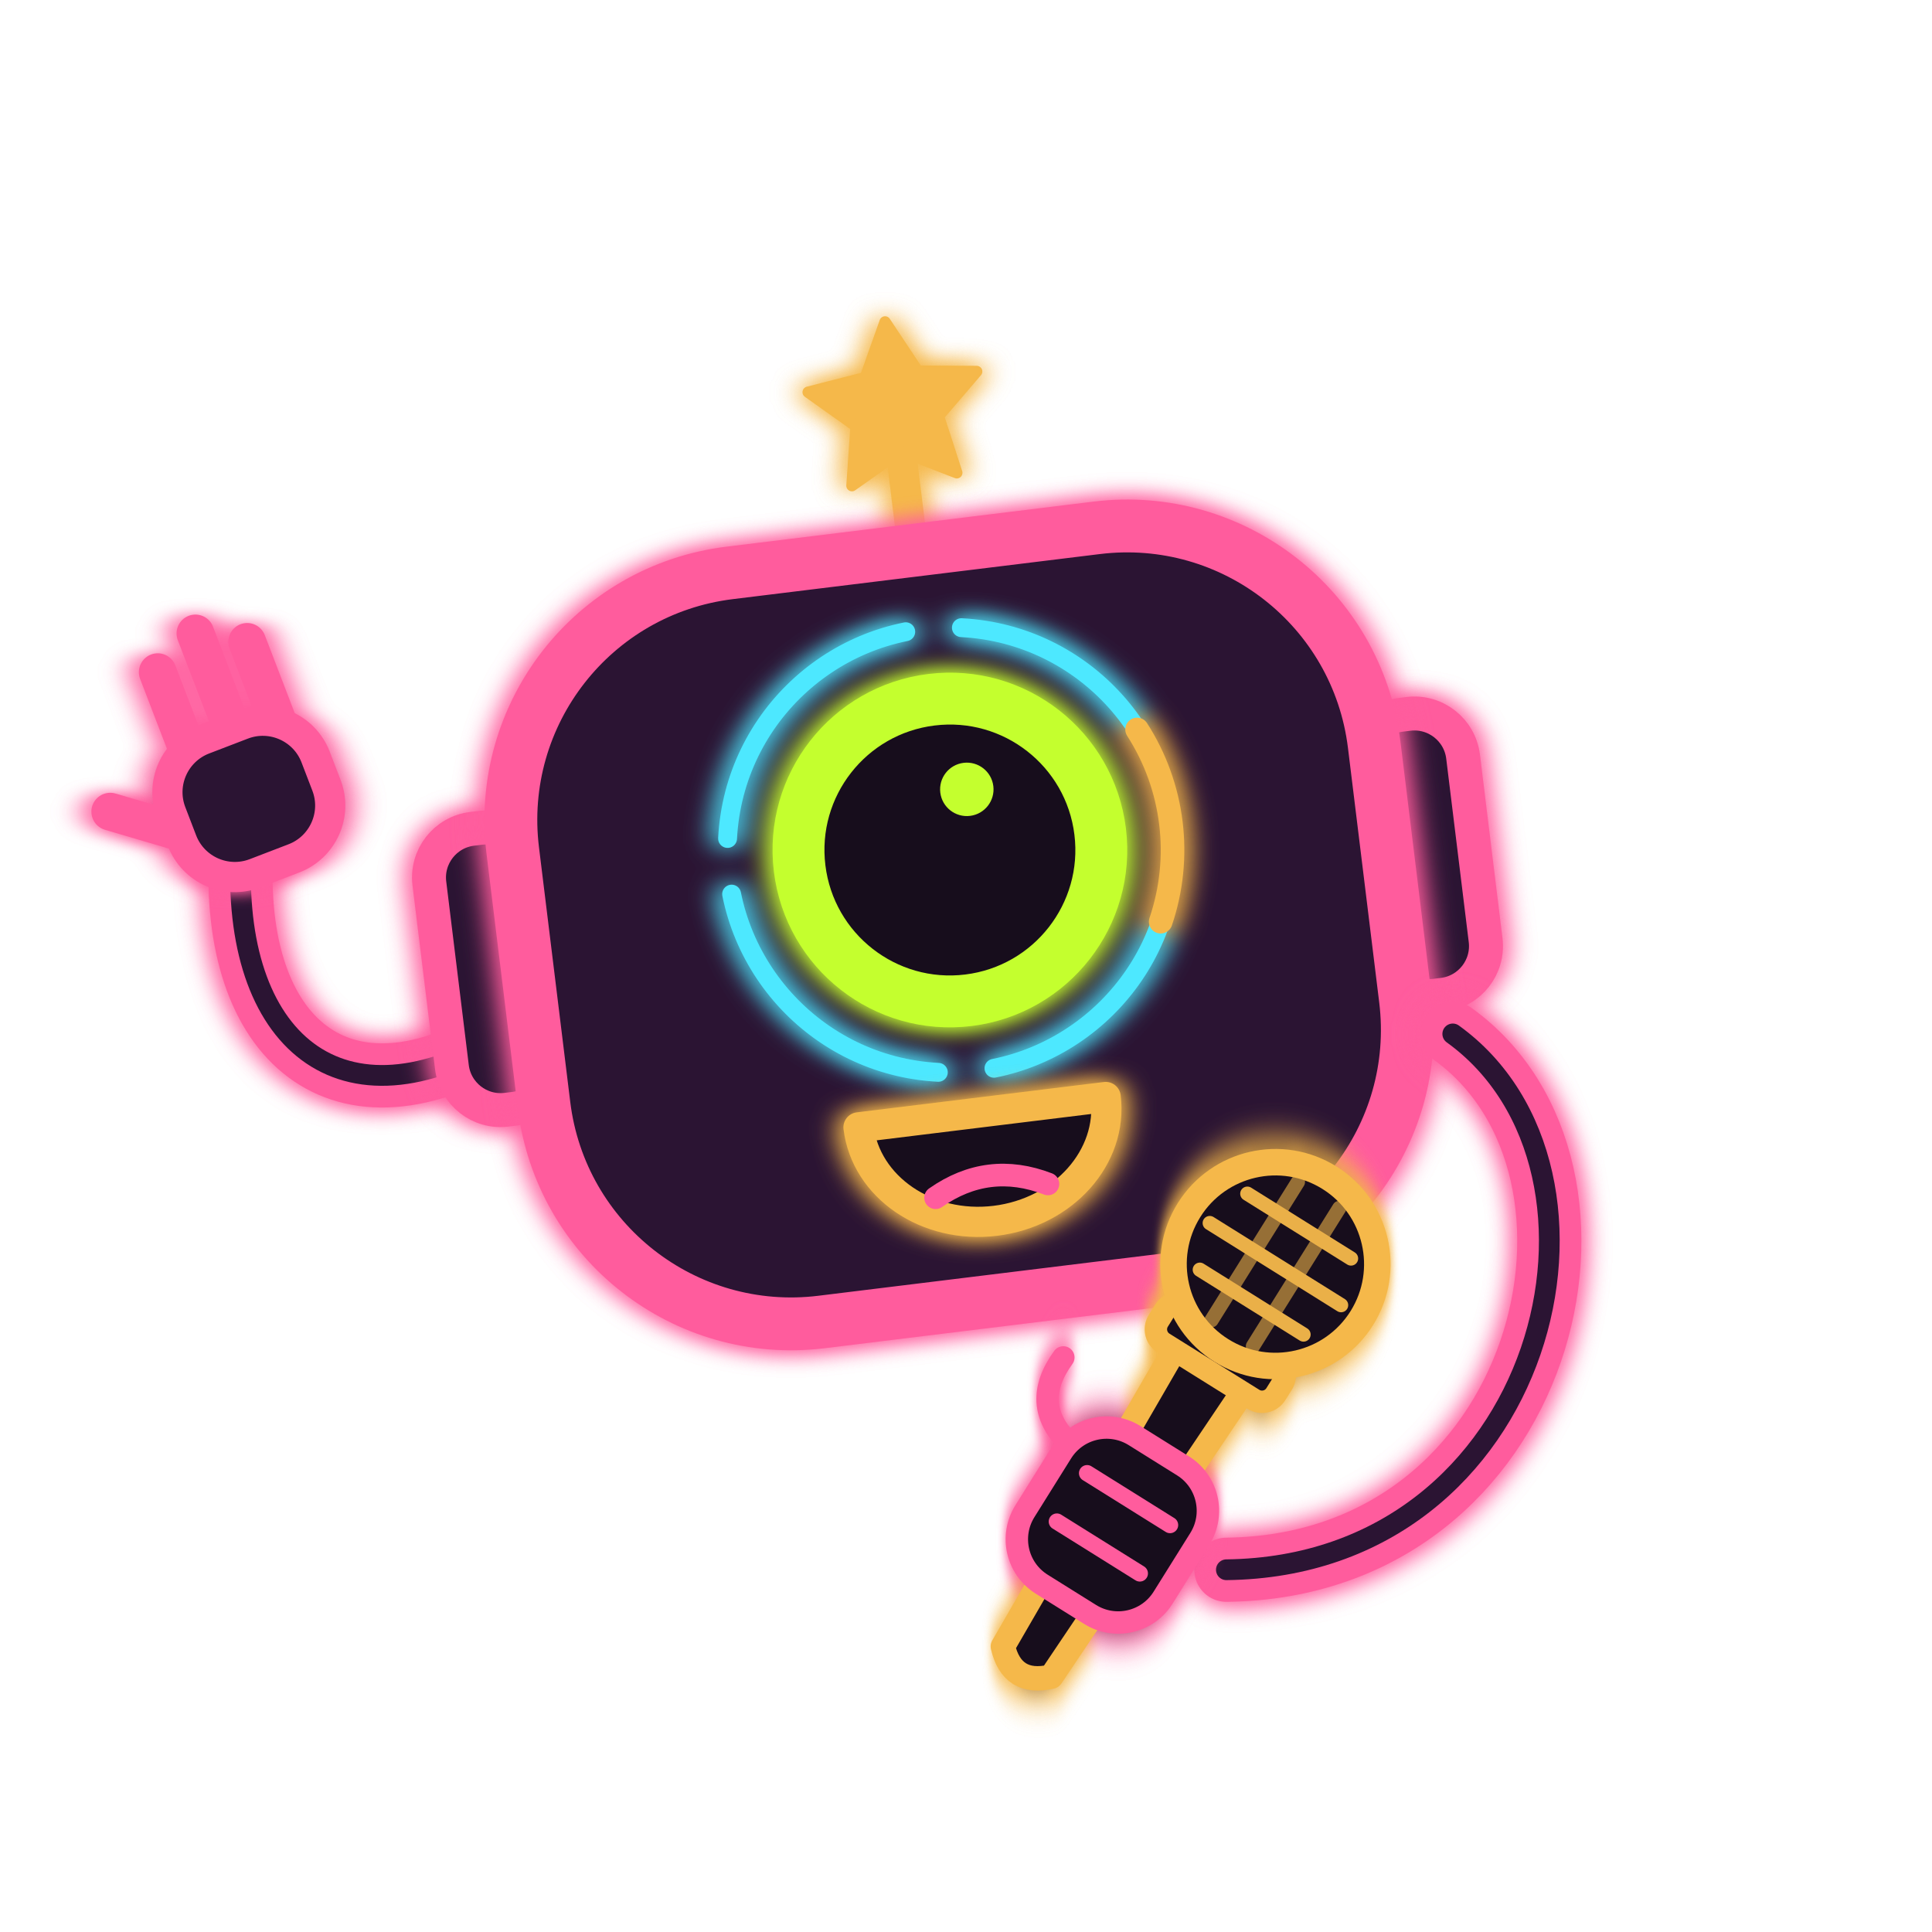
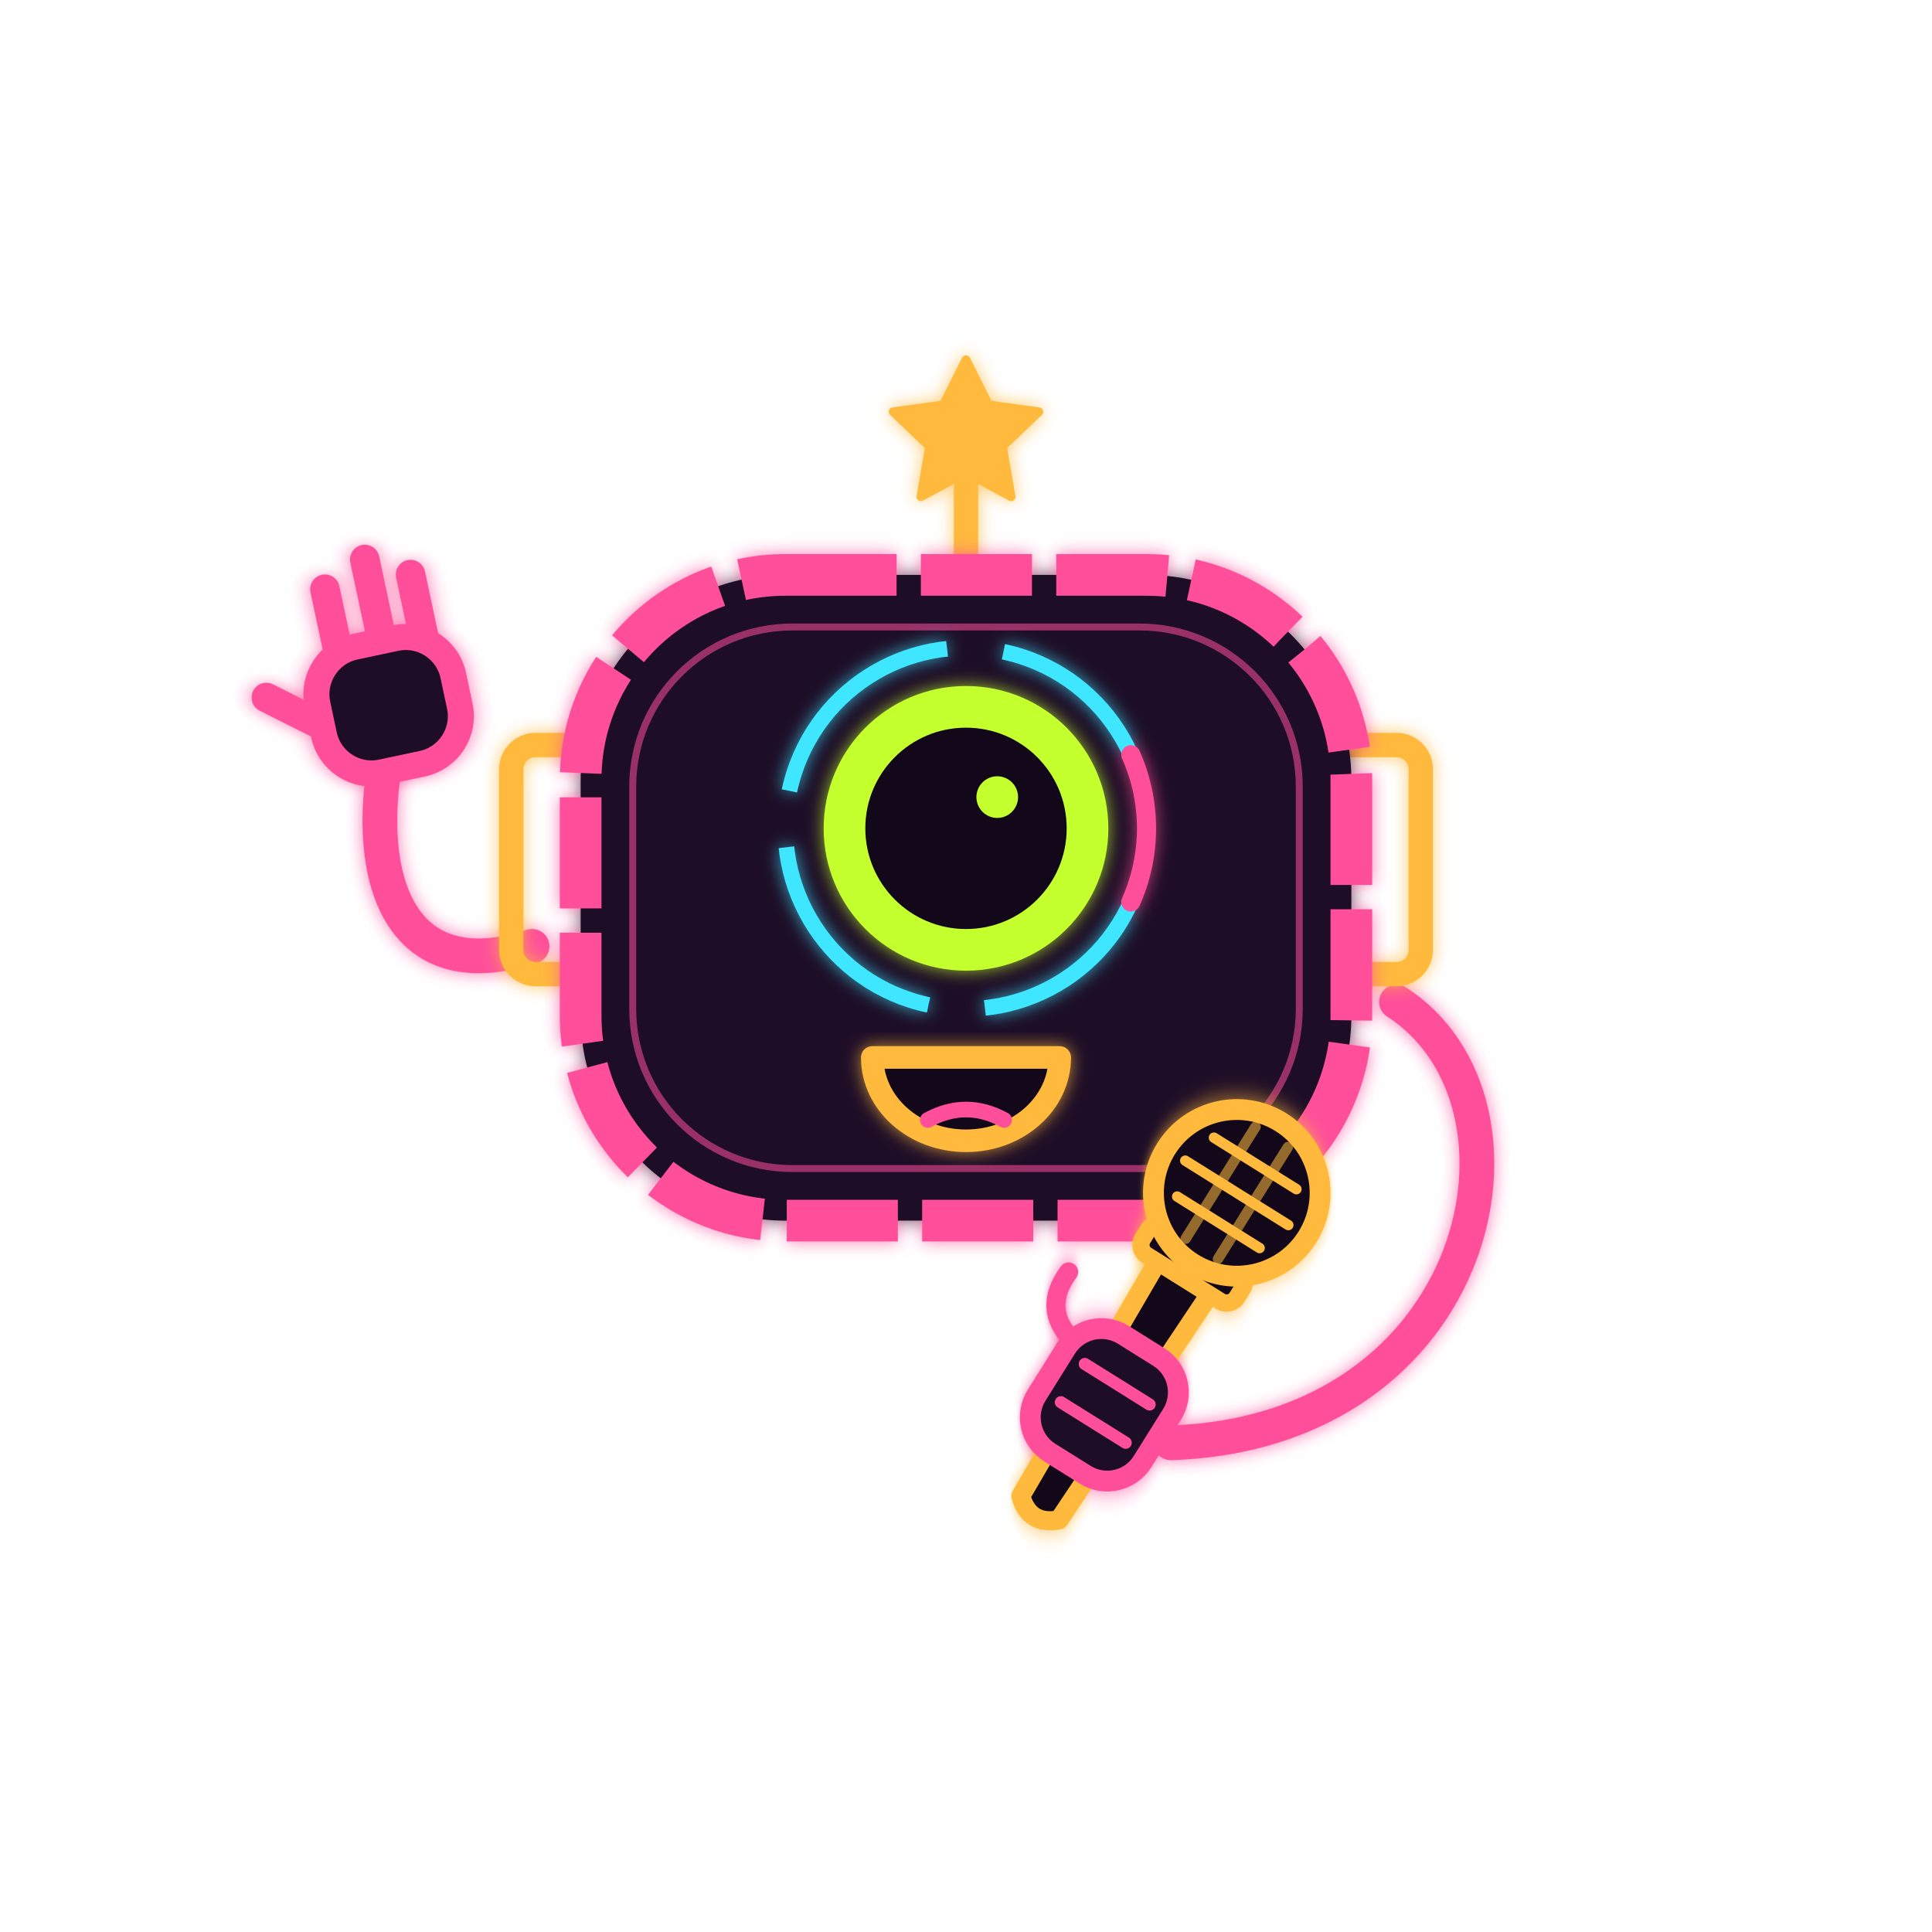
<svg xmlns="http://www.w3.org/2000/svg" viewBox="0 0 1024 1024" width="1024" height="1024">
  <defs>
-     <filter id="glow" x="-40%" y="-40%" width="180%" height="180%" color-interpolation-filters="sRGB">
-       <feGaussianBlur in="SourceGraphic" stdDeviation="7" result="b" />
+     <filter id="n" x="-30%" y="-30%" width="160%" height="160%" color-interpolation-filters="sRGB">
+       <feGaussianBlur in="SourceGraphic" stdDeviation="5" result="b" />
+       <feComponentTransfer in="b" result="g">
+         <feFuncA type="linear" slope=".75" />
+       </feComponentTransfer>
      <feMerge>
-         <feMergeNode in="b" />
-         <feMergeNode in="b" />
+         <feMergeNode in="g" />
        <feMergeNode in="SourceGraphic" />
      </feMerge>
    </filter>
-     <filter id="soft" x="-40%" y="-40%" width="180%" height="180%" color-interpolation-filters="sRGB">
-       <feGaussianBlur in="SourceGraphic" stdDeviation="16" result="b" />
-       <feMerge>
-         <feMergeNode in="b" />
-         <feMergeNode in="b" />
-         <feMergeNode in="SourceGraphic" />
-       </feMerge>
-     </filter>
-     <radialGradient id="bg" cx="0.5" cy="0.42" r="0.75">
-       <stop offset="0" stop-color="#3a1636" />
-       <stop offset="1" stop-color="#120914" />
-     </radialGradient>
-     <radialGradient id="halo">
-       <stop offset="0" stop-color="#ff5c9d" stop-opacity=".22" />
-       <stop offset="1" stop-color="#ff5c9d" stop-opacity="0" />
+     <radialGradient id="bg2" cx="0.5" cy="0.45" r="0.72">
+       <stop offset="0" stop-color="#2c1031" />
+       <stop offset="1" stop-color="#0c0510" />
    </radialGradient>
  </defs>
-   <g transform="rotate(-7 512 520)">
-     <g filter="url(#glow)">
-       <path d="M512 286 V214" stroke="#f5b84a" stroke-width="16" stroke-linecap="round" />
-       <path d="M512 168 l14 28 31 4 -23 21 6 31 -28 -15 -28 15 6 -31 -23 -21 31 -4z" fill="#f5b84a" stroke="#f5b84a" stroke-width="6" stroke-linejoin="round" />
+   <g transform="translate(512 520) scale(0.92) translate(-512 -540)">
+     <g filter="url(#n)" fill="none" stroke="#ff4f9a" stroke-width="20" stroke-linecap="round">
+       <path d="M262 520 C185 545 165 480 178 410" />
+       <path d="M760 552 C850 610 810 800 630 806" />
    </g>
-     <path d="M262 520 C170 560 120 500 140 400" fill="none" stroke="#ff5c9d" stroke-width="34" stroke-linecap="round" filter="url(#glow)" />
-     <path d="M262 520 C170 560 120 500 140 400" fill="none" stroke="#2b1433" stroke-width="11" stroke-linecap="round" />
-     <g transform="translate(146 380) rotate(-14)" filter="url(#glow)" stroke="#ff5c9d" stroke-linecap="round" fill="#2b1433">
-       <path d="M-20 -30 V-82 M6 -36 V-94 M30 -30 V-80" stroke-width="20" />
-       <path d="M-36 4 l-34 -26" stroke-width="20" />
-       <rect x="-40" y="-40" width="82" height="76" rx="30" stroke-width="16" />
+     <g transform="translate(180 384) rotate(-12)" filter="url(#n)" fill="#1d0d26" stroke="#ff4f9a" stroke-linecap="round" stroke-linejoin="round">
+       <path d="M-22 -30 V-76 M4 -36 V-88 M28 -30 V-74 M-38 2 l-30 -24" stroke-width="17" />
+       <rect x="-40" y="-40" width="80" height="74" rx="28" stroke-width="15" />
    </g>
-     <g filter="url(#glow)" fill="#2b1433" stroke="#ff5c9d" stroke-width="18" stroke-linejoin="round">
-       <rect x="236" y="408" width="56" height="150" rx="26" />
-       <rect x="732" y="408" width="56" height="150" rx="26" />
+     <g filter="url(#n)">
+       <path d="M512 296 V226" stroke="#ffb93d" stroke-width="14" stroke-linecap="round" />
+       <path d="M512 182 l13 26 29 4 -21 20 5 29 -26 -14 -26 14 5 -29 -21 -20 29 -4z" fill="#ffb93d" stroke="#ffb93d" stroke-width="5" stroke-linejoin="round" />
    </g>
-     <rect x="282" y="290" width="460" height="400" rx="132" fill="#2b1433" stroke="#ff5c9d" stroke-width="28" filter="url(#glow)" />
-     <g filter="url(#glow)">
-       <circle cx="512" cy="450" r="118" fill="none" stroke="#4de8ff" stroke-width="10" stroke-dasharray="155.697 29.657" transform="rotate(-80 512 450)" stroke-linecap="round" />
-       <path d="M618.253 398.674 A118 118 0 0 1 618.253 501.326" fill="none" stroke="#f5b84a" stroke-width="12.5" stroke-linecap="round" transform="translate(0 0)" />
-       <circle cx="512" cy="450" r="80.24" fill="#170d1c" stroke="#c4ff2e" stroke-width="27.5" />
-       <circle cx="504" cy="440" r="44.604" fill="#170d1c" stroke="#170d1c" stroke-width="2" />
-       <circle cx="524.815" cy="419.185" r="14.16" fill="#c4ff2e" />
+     <g filter="url(#n)" fill="none" stroke="#ffb93d" stroke-width="14" stroke-linejoin="round" stroke-linecap="round">
+       <path d="M290 404 h-26 a14 14 0 0 0 -14 14 v104 a14 14 0 0 0 14 14 h26" />
+       <path d="M734 404 h26 a14 14 0 0 1 14 14 v104 a14 14 0 0 1 -14 14 h-26" />
    </g>
-     <g filter="url(#glow)">
-       <path d="M446 590 h132 a66 58 0 0 1 -132 0 z" fill="#170d1c" stroke="#f5b84a" stroke-width="16" stroke-linejoin="round" />
-       <path d="M482 632 q30 -16 60 0" fill="none" stroke="#ff5c9d" stroke-width="12" stroke-linecap="round" />
+     <rect x="290" y="306" width="444" height="372" rx="118" fill="#1d0d26" stroke="#ff4f9a" stroke-width="24" stroke-dasharray="64 14" filter="url(#n)" />
+     <rect x="320" y="336" width="384" height="312" rx="92" fill="none" stroke="#ff4f9a" stroke-width="4" opacity=".55" />
+     <g filter="url(#n)">
+       <circle cx="512" cy="452" r="104" fill="none" stroke="#3fe6ff" stroke-width="9" stroke-dasharray="130.69 32.673" transform="rotate(-78 512 452)" />
+       <path d="M606.961 409.593 A104 104 0 0 1 606.961 494.407" fill="none" stroke="#ff4f9a" stroke-width="11" stroke-linecap="round" />
+       <circle cx="512" cy="452" r="70" fill="#12081a" stroke="#c4ff2e" stroke-width="24" />
+       <circle cx="530" cy="434" r="12" fill="#c4ff2e" />
    </g>
-   </g>
-   <path d="M770 548 C870 620 820 830 650 832" fill="none" stroke="#ff5c9d" stroke-width="34" stroke-linecap="round" filter="url(#glow)" />
-   <path d="M770 548 C870 620 820 830 650 832" fill="none" stroke="#2b1433" stroke-width="11" stroke-linecap="round" />
-   <g transform="translate(676 670) rotate(32) scale(1.08)" filter="url(#glow)">
-     <path d="M-20 52 L-14 230 Q0 244 14 230 L20 52 Z" fill="#170d1c" stroke="#f5b84a" stroke-width="12" stroke-linejoin="round" />
-     <rect x="-34" y="40" width="68" height="22" rx="8" fill="#170d1c" stroke="#f5b84a" stroke-width="11" />
-     <circle cx="0" cy="0" r="50" fill="#170d1c" stroke="#f5b84a" stroke-width="13" />
-     <g stroke="#f5b84a" stroke-width="7" stroke-linecap="round" opacity=".95">
-       <path d="M-30 -22 H30 M-38 0 H38 M-30 22 H30" />
-       <path d="M-12 -40 V40 M12 -40 V40" opacity=".6" />
+     <g filter="url(#n)">
+       <path d="M458 584 h108 a54 48 0 0 1 -108 0 z" fill="#12081a" stroke="#ffb93d" stroke-width="13" stroke-linejoin="round" />
+       <path d="M490 620 q22 -12 44 0" fill="none" stroke="#ff4f9a" stroke-width="9" stroke-linecap="round" />
    </g>
-     <g stroke="#ff5c9d" stroke-linecap="round" stroke-linejoin="round">
-       <rect x="-40" y="108" width="80" height="86" rx="26" fill="#170d1c" stroke-width="11" />
-       <path d="M-24 136 H24 M-24 164 H24" stroke-width="8" />
-       <path d="M-40 128 q-26 -6 -24 -34" fill="none" stroke-width="11" />
+     <g transform="translate(668 662) rotate(32)" filter="url(#n)">
+       <path d="M-18 50 L-13 214 Q0 226 13 214 L18 50 Z" fill="#12081a" stroke="#ffb93d" stroke-width="11" stroke-linejoin="round" />
+       <rect x="-32" y="38" width="64" height="20" rx="7" fill="#12081a" stroke="#ffb93d" stroke-width="10" />
+       <circle r="48" fill="#12081a" stroke="#ffb93d" stroke-width="12" />
+       <path d="M-28 -20 H28 M-35 0 H35 M-28 20 H28" stroke="#ffb93d" stroke-width="6" stroke-linecap="round" />
+       <path d="M-11 -38 V38 M11 -38 V38" stroke="#ffb93d" stroke-width="6" stroke-linecap="round" opacity=".55" />
+       <g stroke="#ff4f9a" stroke-linecap="round" stroke-linejoin="round">
+         <rect x="-36" y="104" width="72" height="80" rx="24" fill="#1d0d26" stroke-width="12" />
+         <path d="M-22 130 H22 M-22 156 H22" stroke-width="7" />
+         <path d="M-36 122 q-24 -6 -22 -32" fill="none" stroke-width="11" />
+       </g>
    </g>
  </g>
</svg>
